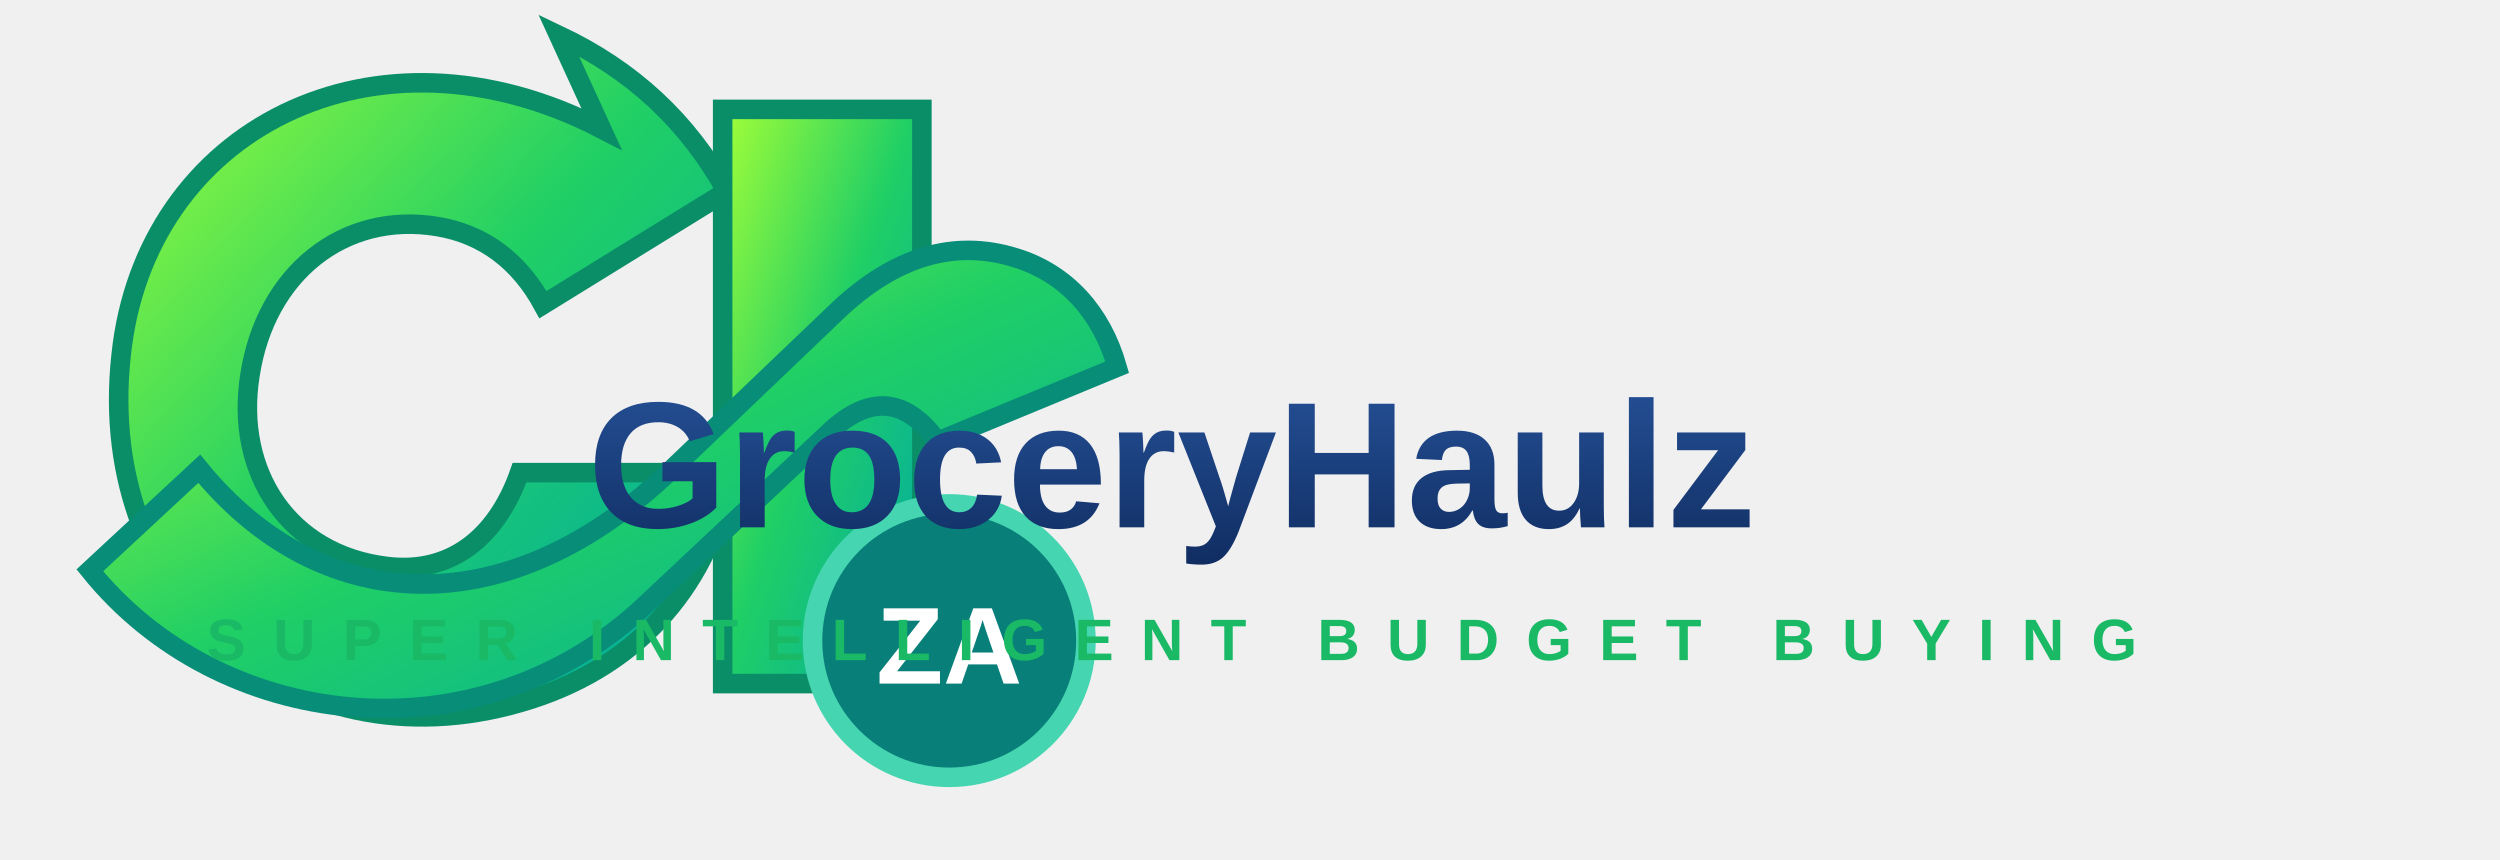
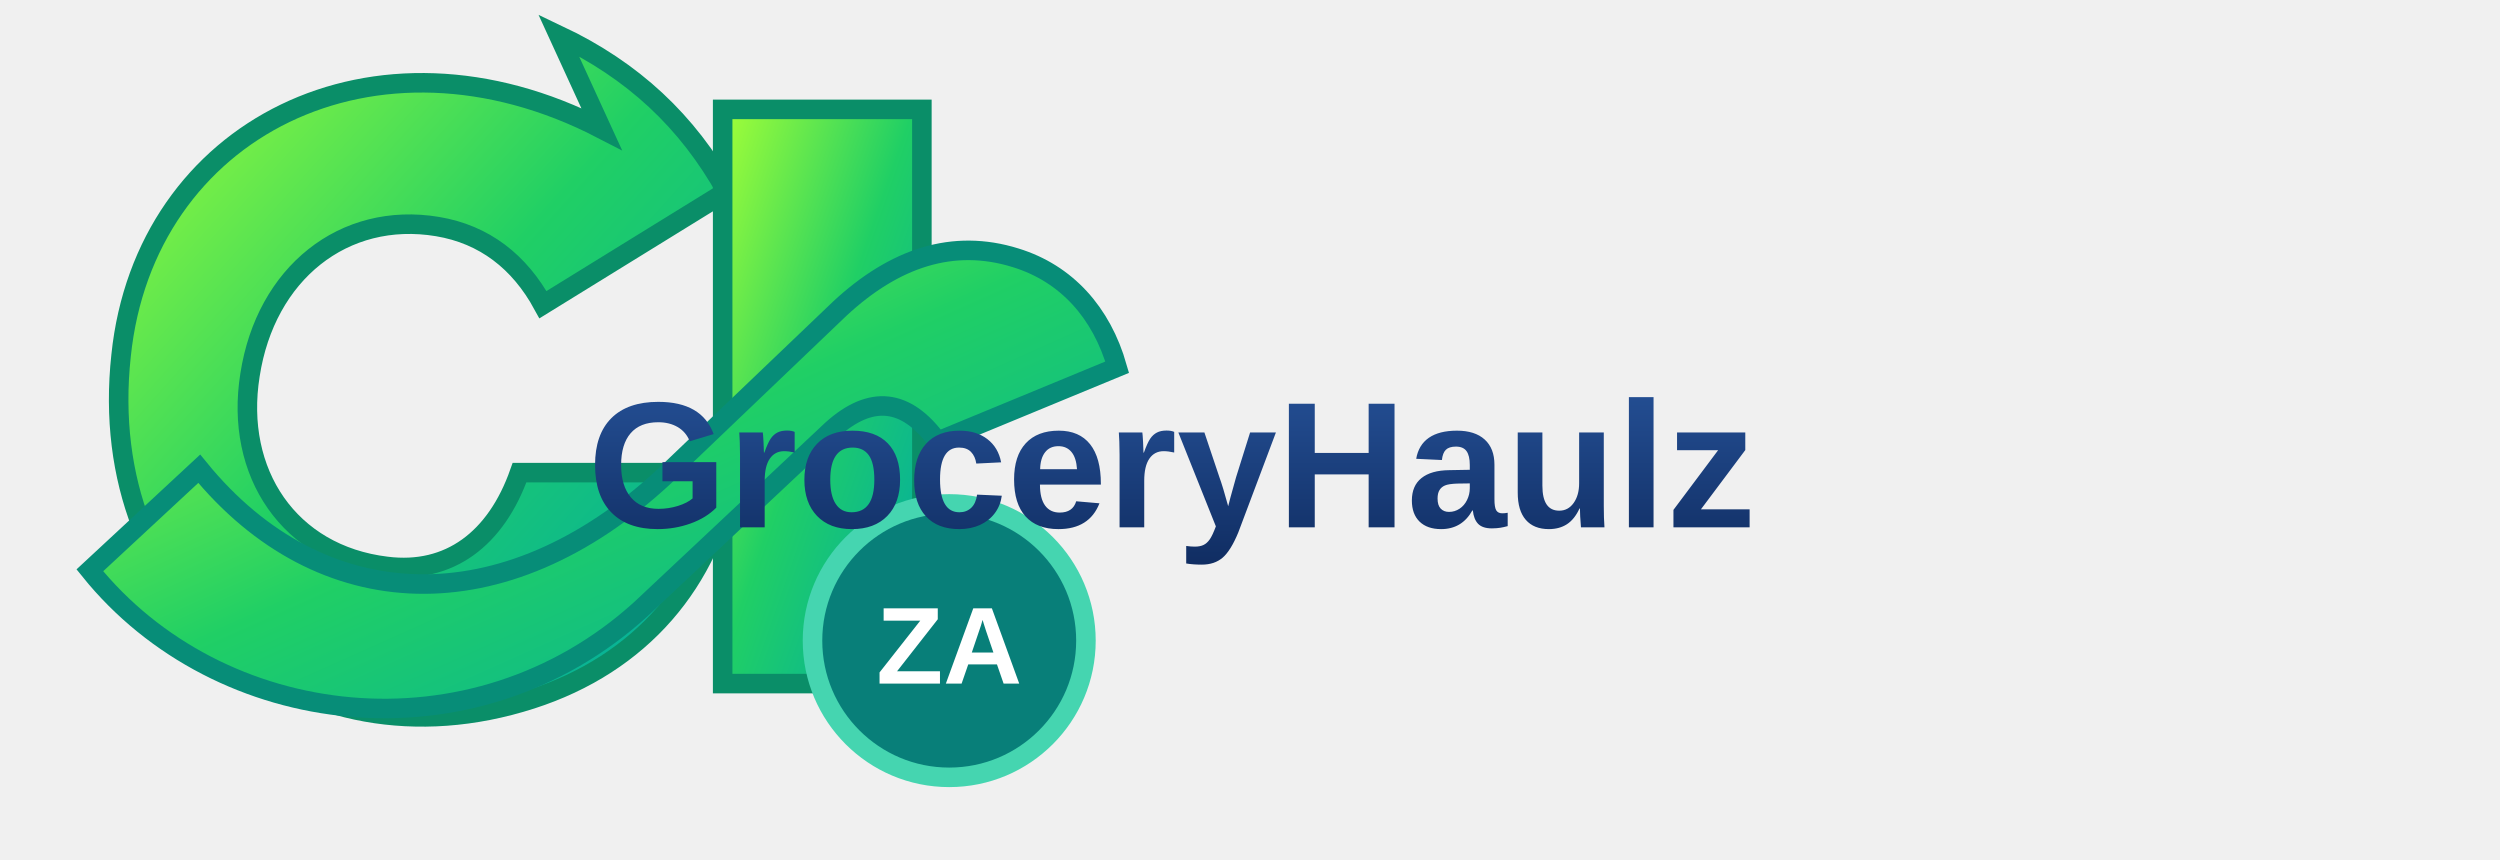
<svg xmlns="http://www.w3.org/2000/svg" viewBox="0 0 640 220" role="img" aria-labelledby="title">
  <defs>
    <linearGradient id="g" x1="0" y1="0" x2="1" y2="1">
      <stop stop-color="#a3ff37" />
      <stop offset=".48" stop-color="#20cf65" />
      <stop offset="1" stop-color="#00a9a7" />
    </linearGradient>
    <linearGradient id="b" x1="0" y1="0" x2="0" y2="1">
      <stop stop-color="#234d91" />
      <stop offset="1" stop-color="#102d62" />
    </linearGradient>
  </defs>
  <g transform="translate(12 8)">
    <path d="M142 25C84 -5 25 25 19 83c-7 64 46 107 105 88 28-9 46-30 51-58h-54c-6 17-18 26-34 24-25-3-39-24-35-49 4-26 24-42 48-38 12 2 21 9 27 20l47-29c-10-18-24-31-43-40Z" fill="url(#g)" stroke="#0a8e68" stroke-width="5" />
    <path d="M173 20h51v147h-51z" fill="url(#g)" stroke="#0a8e68" stroke-width="5" />
    <path d="M39 112c31 38 78 40 119 2l45-43c14-13 29-18 45-13 13 4 22 14 26 28l-46 19c-8-11-17-12-27-3l-49 46c-43 39-108 31-141-10Z" fill="url(#g)" stroke="#078d78" stroke-width="5" />
    <circle cx="231" cy="156" r="35" fill="#087f79" stroke="#45d5b0" stroke-width="5" />
    <text x="231" y="167" text-anchor="middle" font-family="Arial,sans-serif" font-size="28" font-weight="900" fill="#fff">ZA</text>
  </g>
  <text x="300" y="135" font-family="Arial,sans-serif" font-size="46" font-weight="900" fill="url(#b)" text-anchor="middle">GroceryHaulz</text>
-   <text x="300" y="169" font-family="Arial,sans-serif" font-size="15" letter-spacing="7" font-weight="800" fill="#19b965" text-anchor="middle">SUPER INTELLIGENT BUDGET BUYING</text>
</svg>
